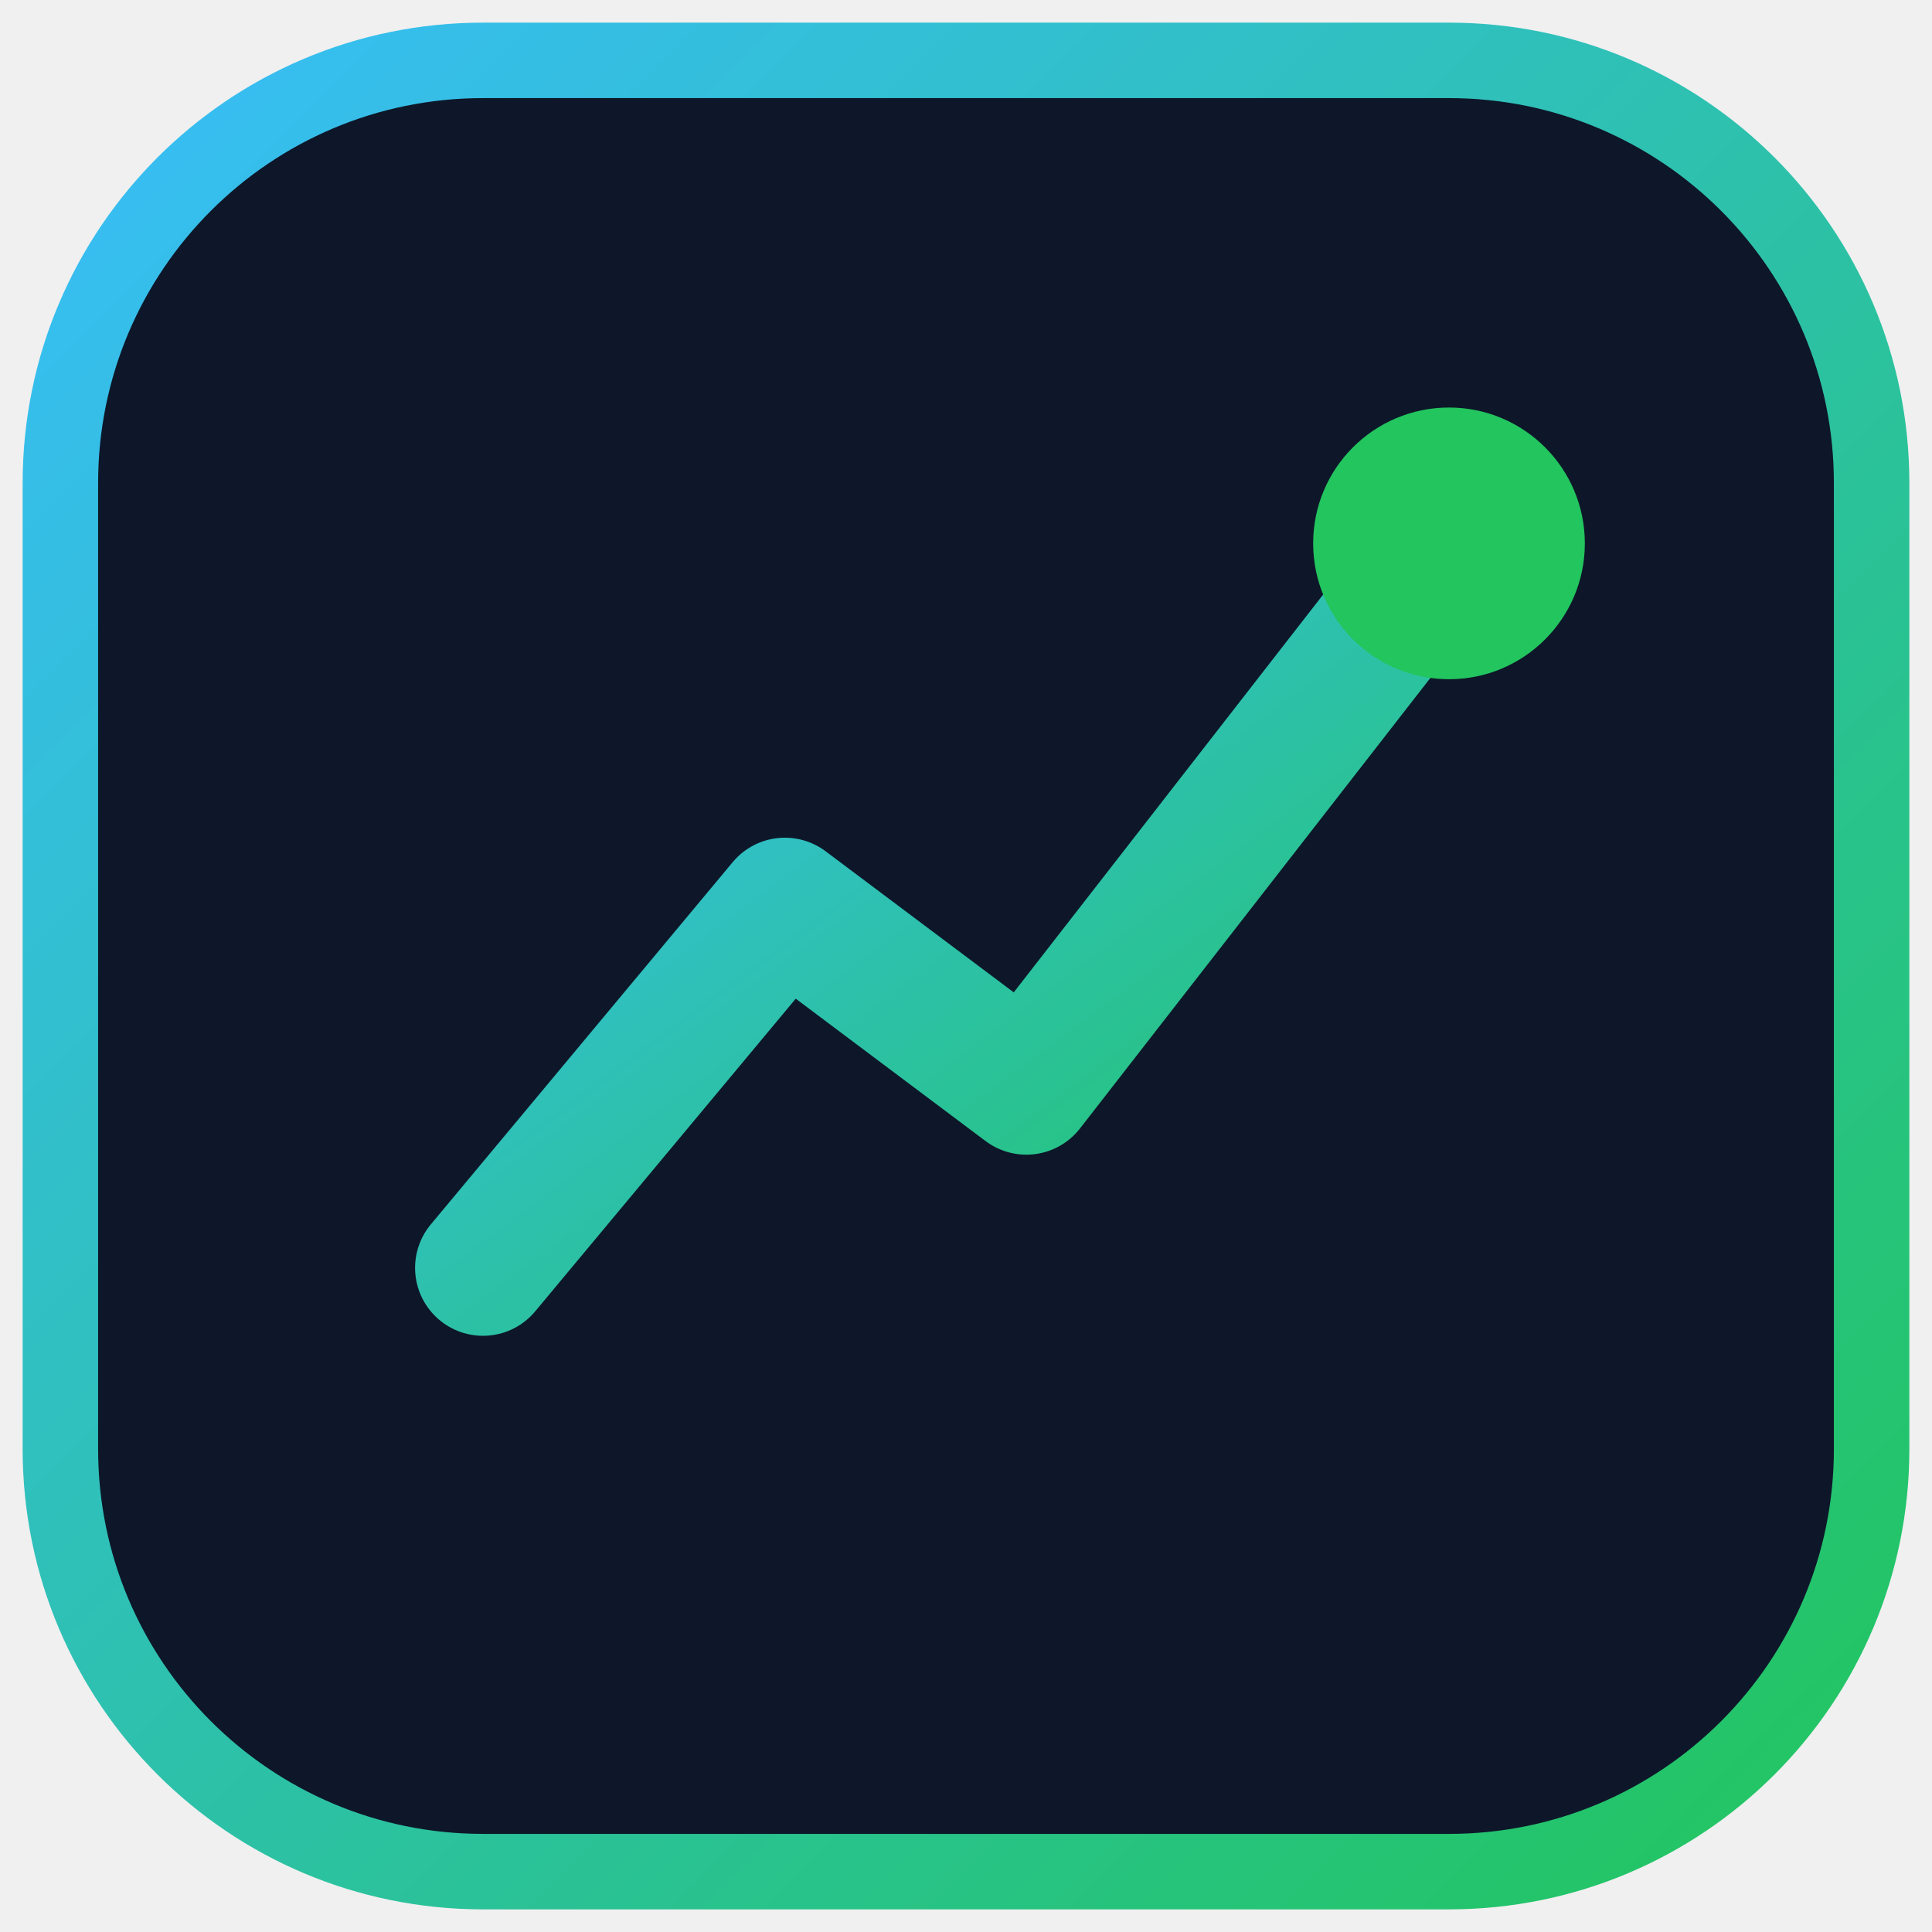
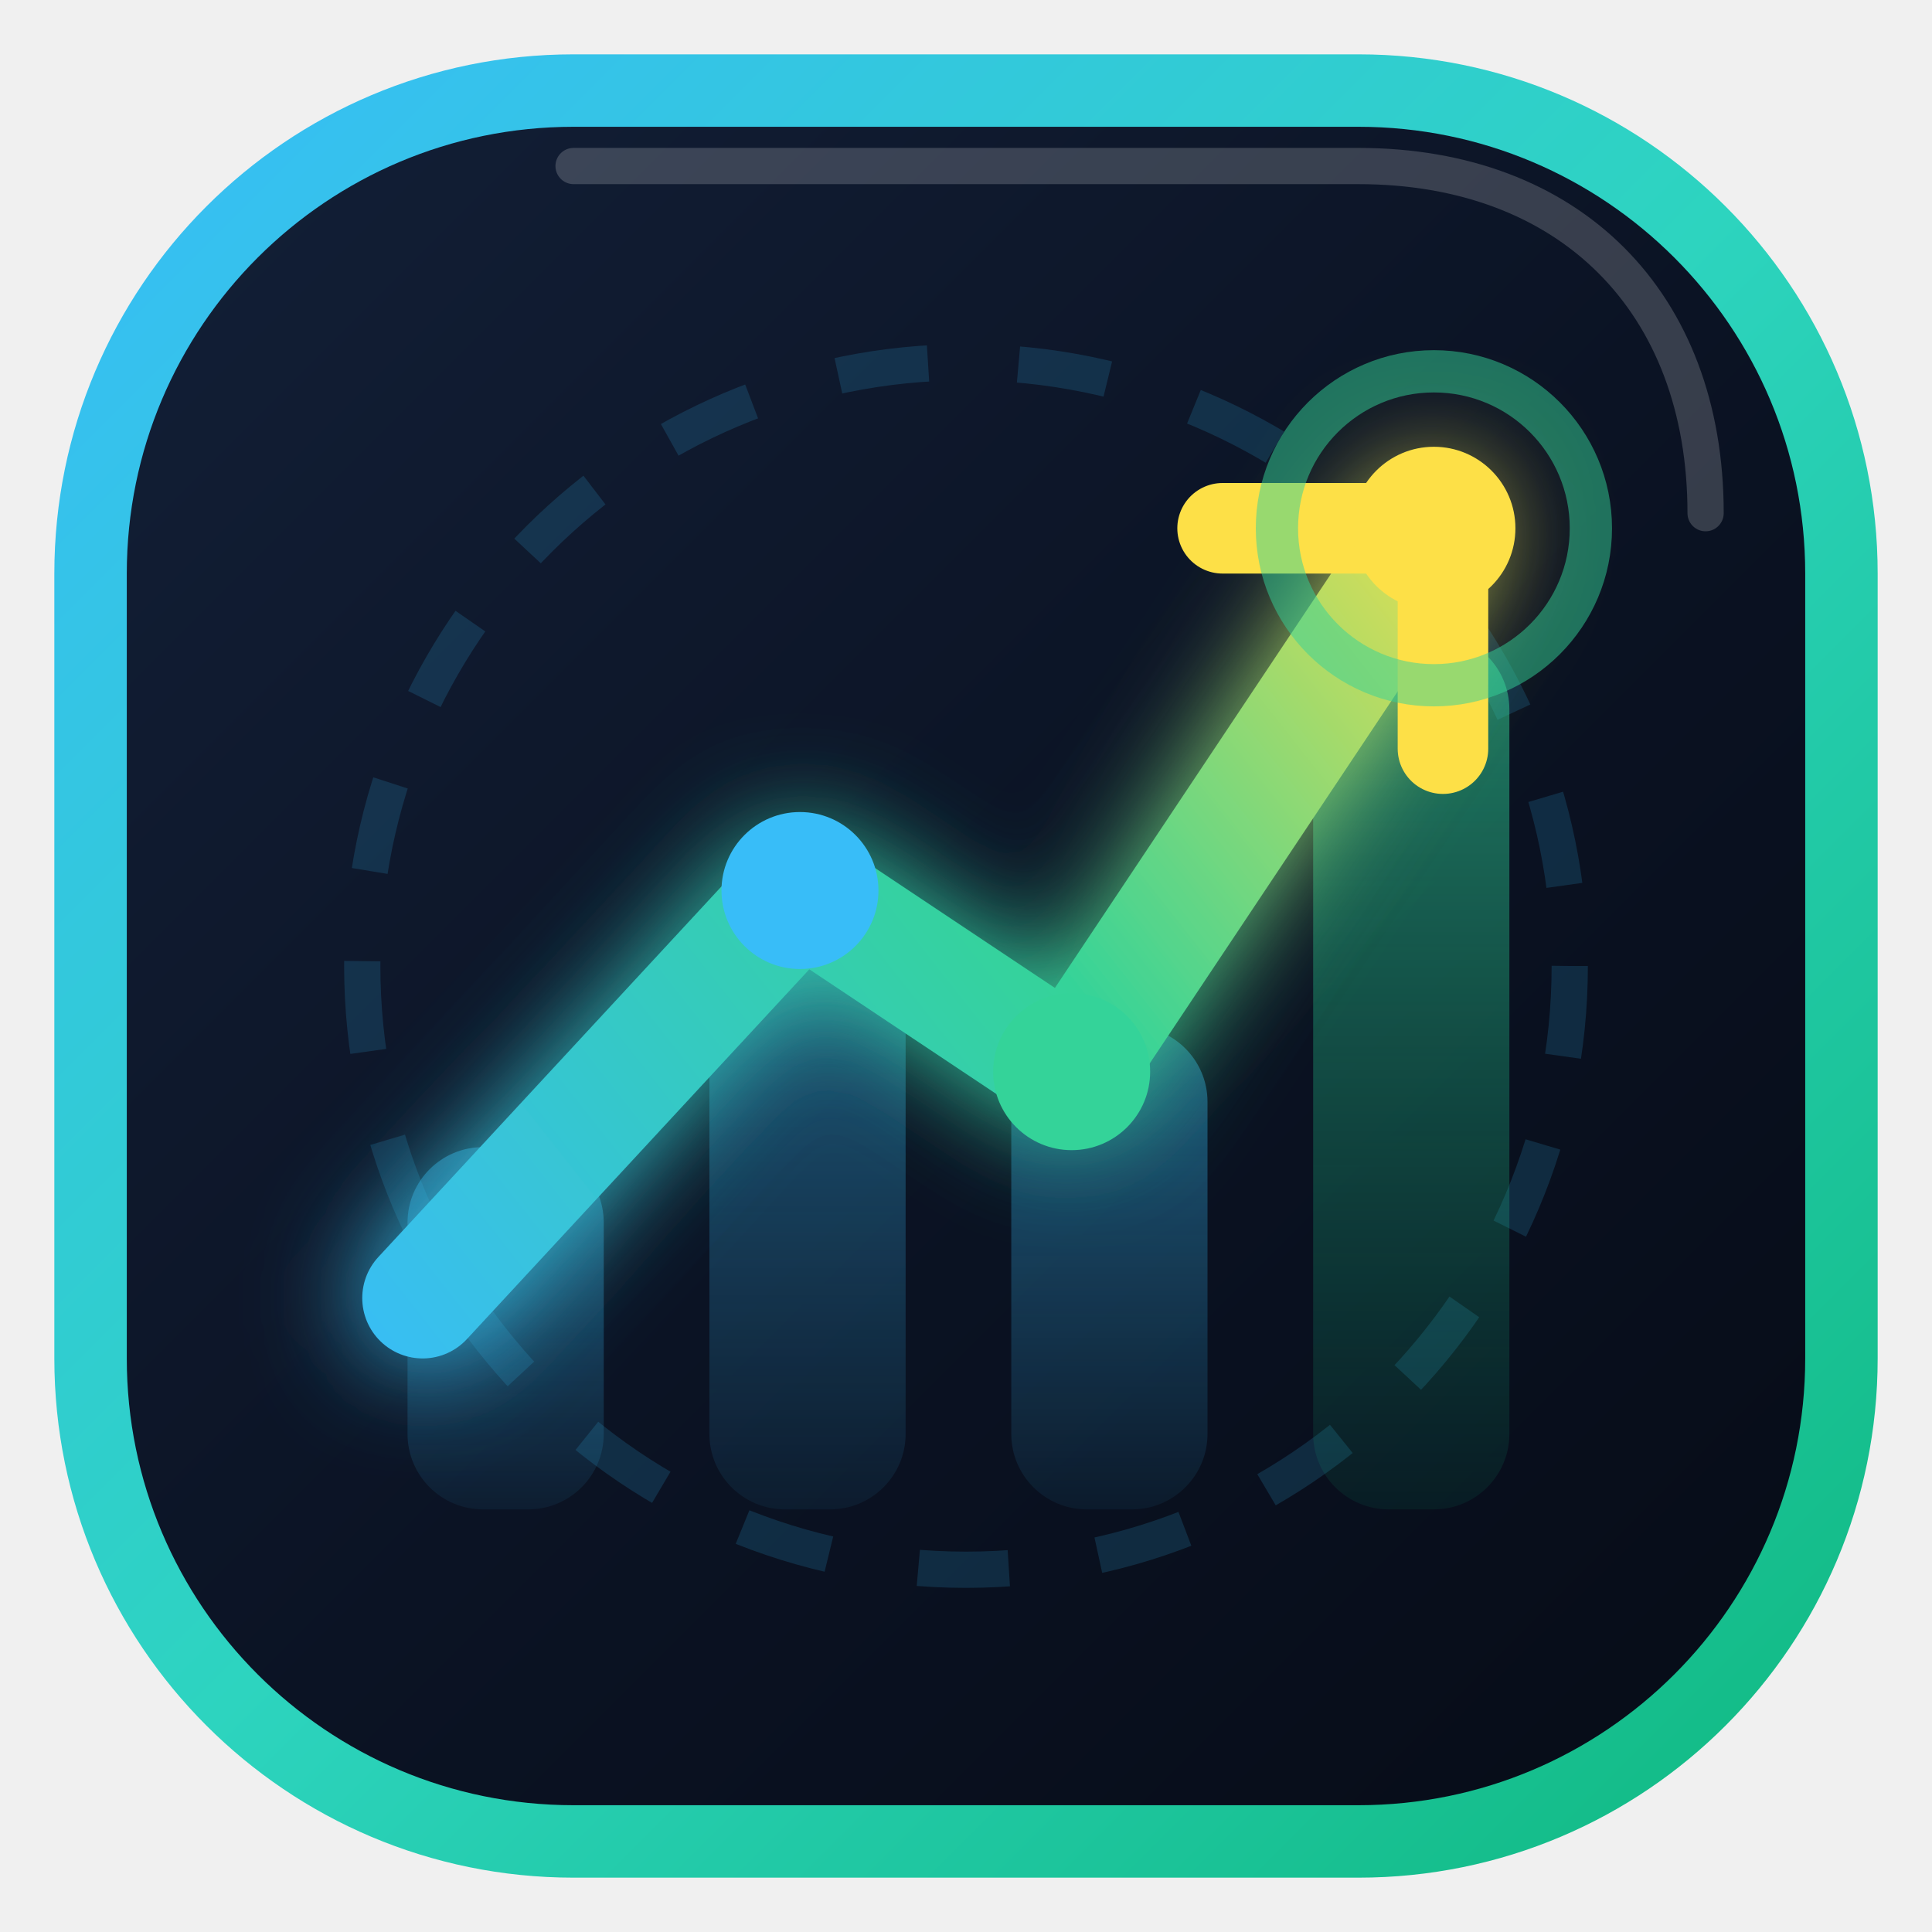
- <svg xmlns="http://www.w3.org/2000/svg" viewBox="0 0 64 64" width="64" height="64">
+ <svg xmlns="http://www.w3.org/2000/svg" width="512" height="512" viewBox="0 0 64 64" fill="none">
  <defs>
-     <linearGradient id="bsGrad" x1="0" y1="0" x2="1" y2="1">
+     <linearGradient id="bsSquircleBg" x1="0%" y1="0%" x2="100%" y2="100%">
+       <stop offset="0%" stop-color="#132038" />
+       <stop offset="52%" stop-color="#0b1324" />
+       <stop offset="100%" stop-color="#060b16" />
+     </linearGradient>
+     <linearGradient id="bsRimGrad" x1="0%" y1="0%" x2="100%" y2="100%">
      <stop offset="0%" stop-color="#38bdf8" />
-       <stop offset="100%" stop-color="#22c55e" />
+       <stop offset="50%" stop-color="#2dd4bf" />
+       <stop offset="100%" stop-color="#10b981" />
    </linearGradient>
+     <linearGradient id="bsBarGrad" x1="0%" y1="0%" x2="0%" y2="100%">
+       <stop offset="0%" stop-color="#38bdf8" stop-opacity="0.42" />
+       <stop offset="100%" stop-color="#38bdf8" stop-opacity="0.06" />
+     </linearGradient>
+     <linearGradient id="bsBarHighGrad" x1="0%" y1="0%" x2="0%" y2="100%">
+       <stop offset="0%" stop-color="#34d399" stop-opacity="0.55" />
+       <stop offset="100%" stop-color="#10b981" stop-opacity="0.08" />
+     </linearGradient>
+     <linearGradient id="bsAlphaLine" x1="12" y1="46" x2="50" y2="16" gradientUnits="userSpaceOnUse">
+       <stop offset="0%" stop-color="#38bdf8" />
+       <stop offset="55%" stop-color="#34d399" />
+       <stop offset="100%" stop-color="#fde047" />
+     </linearGradient>
+     <filter id="bsGlow" x="-25%" y="-25%" width="150%" height="150%">
+       <feGaussianBlur stdDeviation="1.8" result="blur" />
+       <feComposite in="SourceGraphic" in2="blur" operator="over" />
+     </filter>
  </defs>
-   <rect x="2" y="2" width="60" height="60" rx="14" fill="#0d1729" stroke="url(#bsGrad)" stroke-width="2.5" />
-   <path d="M16 42 L26 30 L34 36 L48 18" fill="none" stroke="url(#bsGrad)" stroke-width="4.5" stroke-linecap="round" stroke-linejoin="round" />
-   <circle cx="48" cy="18" r="4.5" fill="#22c55e" />
+   <rect x="3" y="3" width="58" height="58" rx="16" fill="url(#bsSquircleBg)" stroke="url(#bsRimGrad)" stroke-width="2.4" />
+   <path d="M 19 5.5 H 45 C 52 5.5 56.5 10 56.5 17" stroke="#ffffff" stroke-opacity="0.18" stroke-width="1.2" stroke-linecap="round" />
+   <circle cx="32" cy="32" r="20" stroke="#38bdf8" stroke-opacity="0.16" stroke-width="1.2" stroke-dasharray="3 3" />
+   <rect x="13.5" y="38" width="6.5" height="12" rx="2.5" fill="url(#bsBarGrad)" />
+   <rect x="23.5" y="30" width="6.5" height="20" rx="2.5" fill="url(#bsBarGrad)" />
+   <rect x="33.5" y="34" width="6.5" height="16" rx="2.5" fill="url(#bsBarGrad)" />
+   <rect x="43.5" y="21" width="6.5" height="29" rx="2.5" fill="url(#bsBarHighGrad)" />
+   <path d="M 14 43 L 26.5 29.5 L 35.5 35.5 L 47.5 17.5" stroke="url(#bsAlphaLine)" stroke-width="4.0" stroke-linecap="round" stroke-linejoin="round" filter="url(#bsGlow)" />
+   <path d="M 40.5 17.5 H 47.8 V 24.8" stroke="#fde047" stroke-width="3.0" stroke-linecap="round" stroke-linejoin="round" />
+   <circle cx="26.5" cy="29.5" r="2.6" fill="#38bdf8" />
+   <circle cx="35.5" cy="35.5" r="2.6" fill="#34d399" />
+   <circle cx="47.5" cy="17.5" r="5.2" stroke="#34d399" stroke-opacity="0.5" stroke-width="1.4" />
+   <circle cx="47.5" cy="17.5" r="2.7" fill="#fde047" />
</svg>
